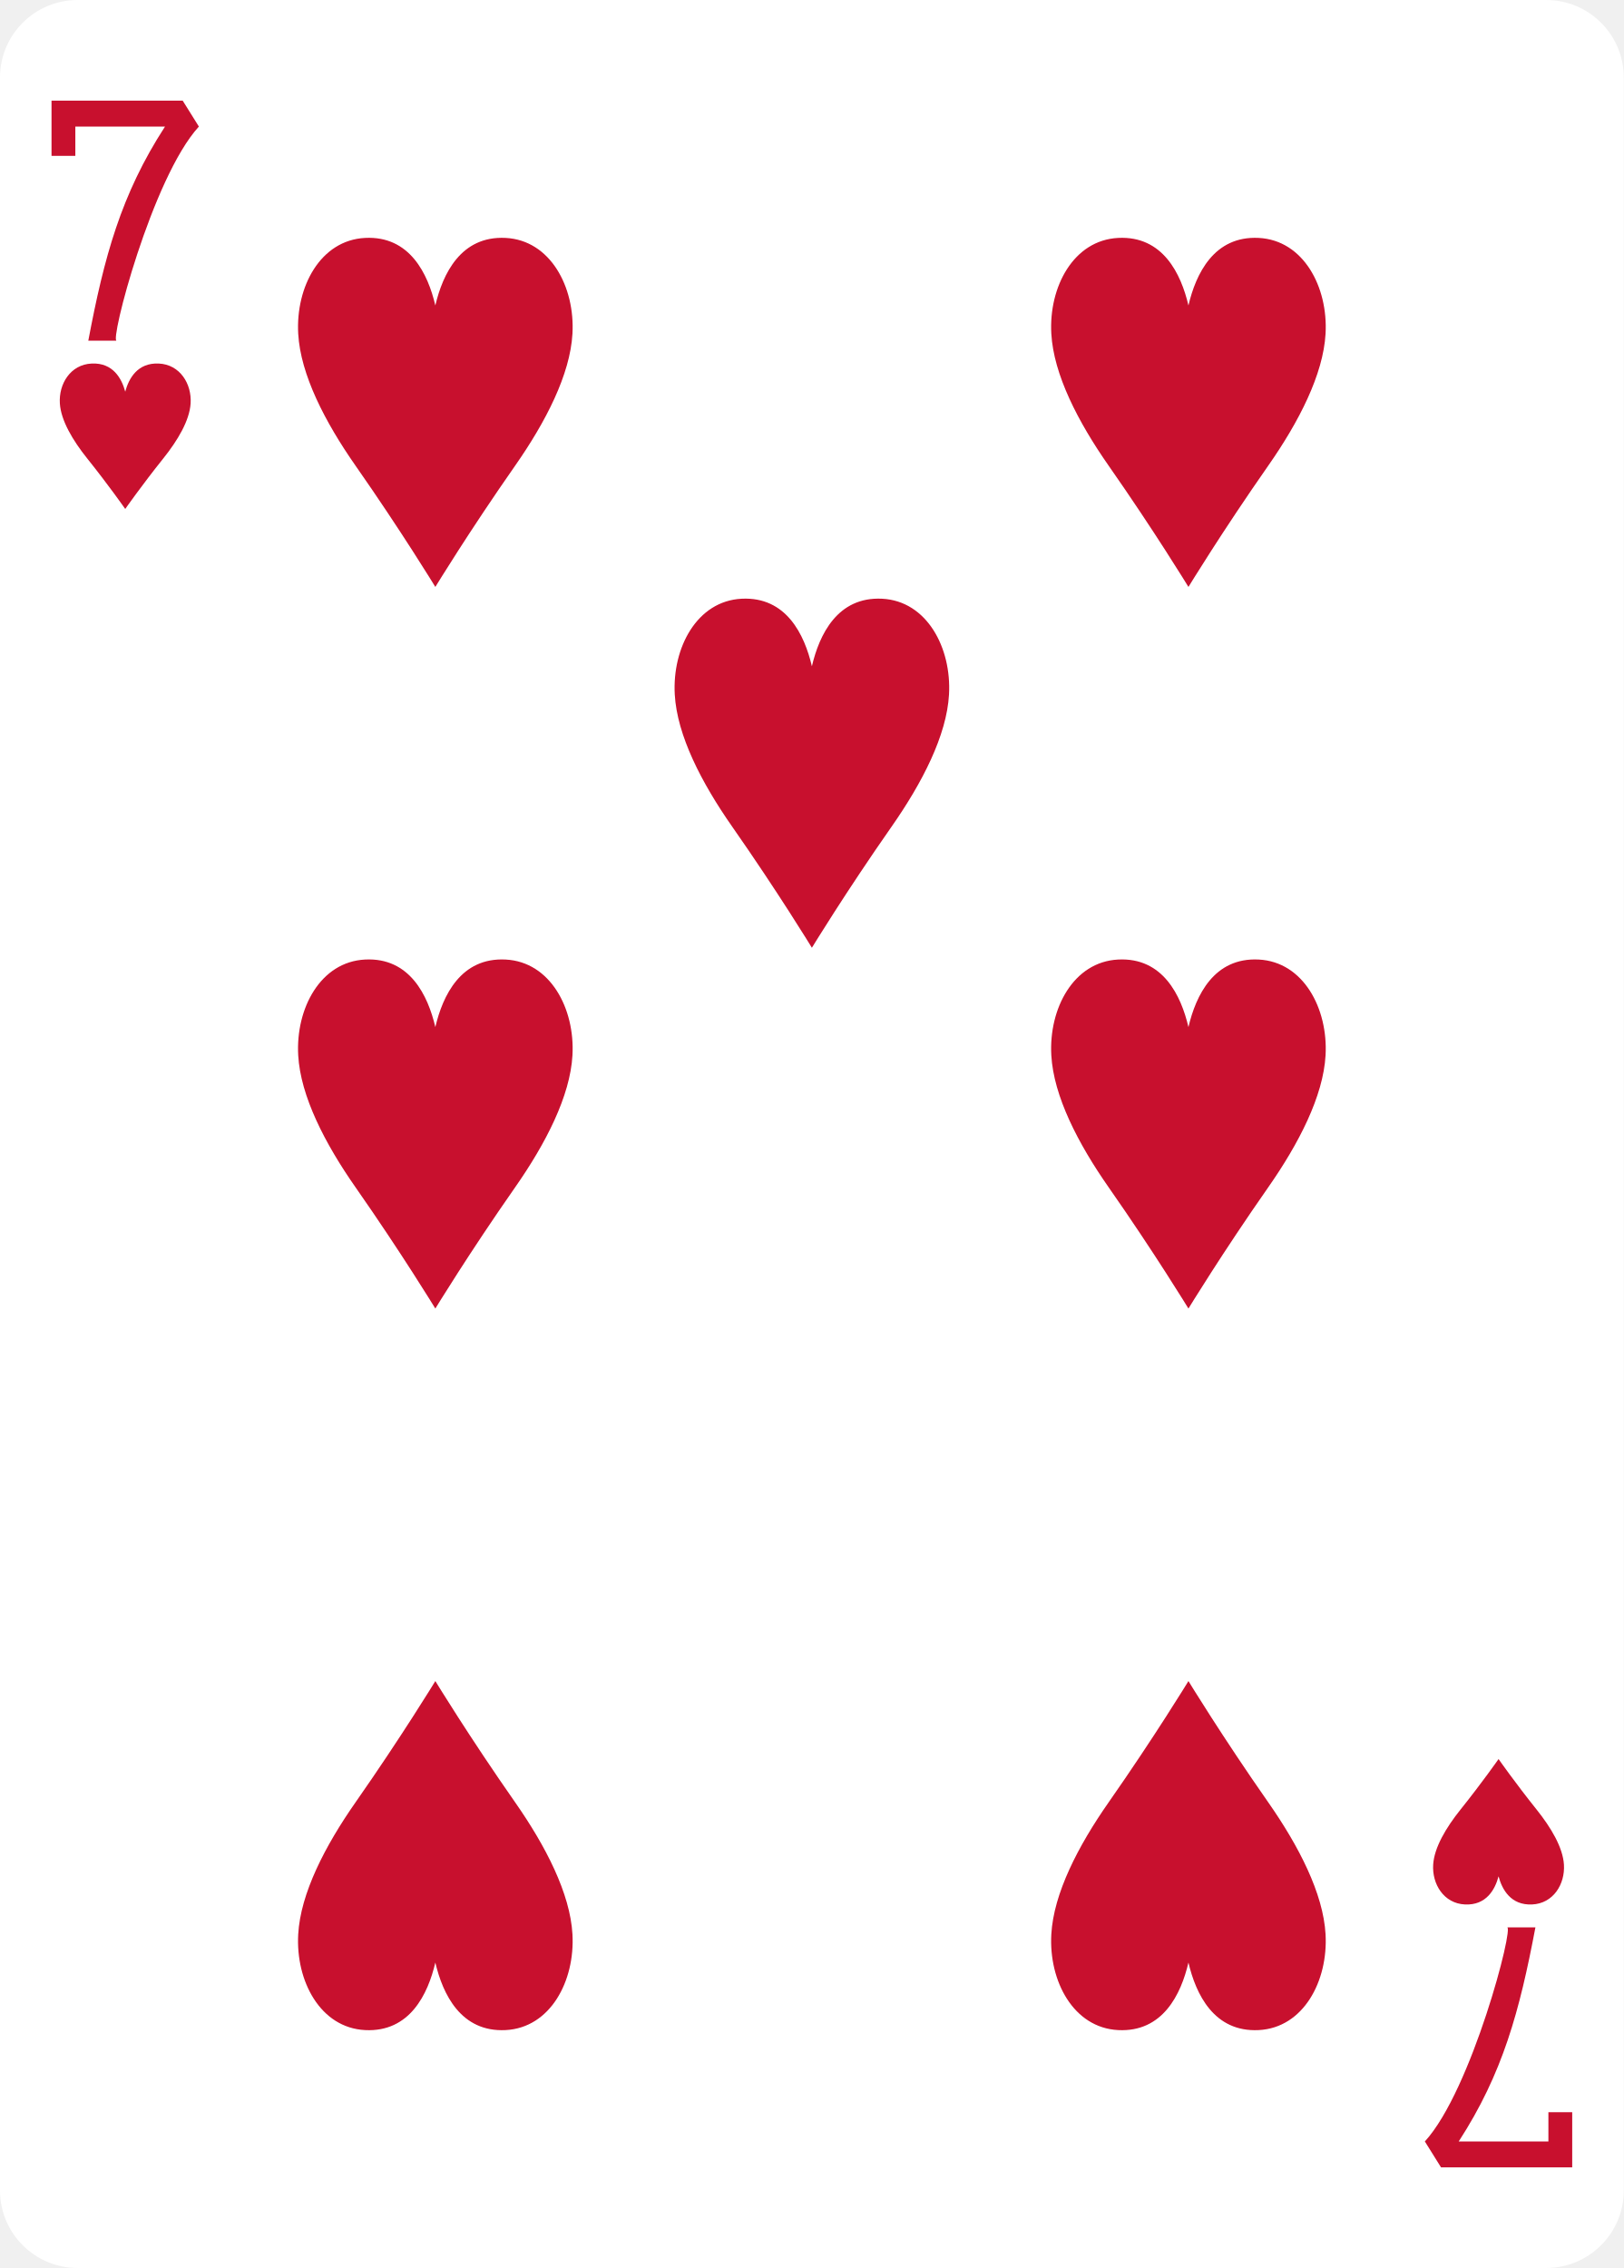
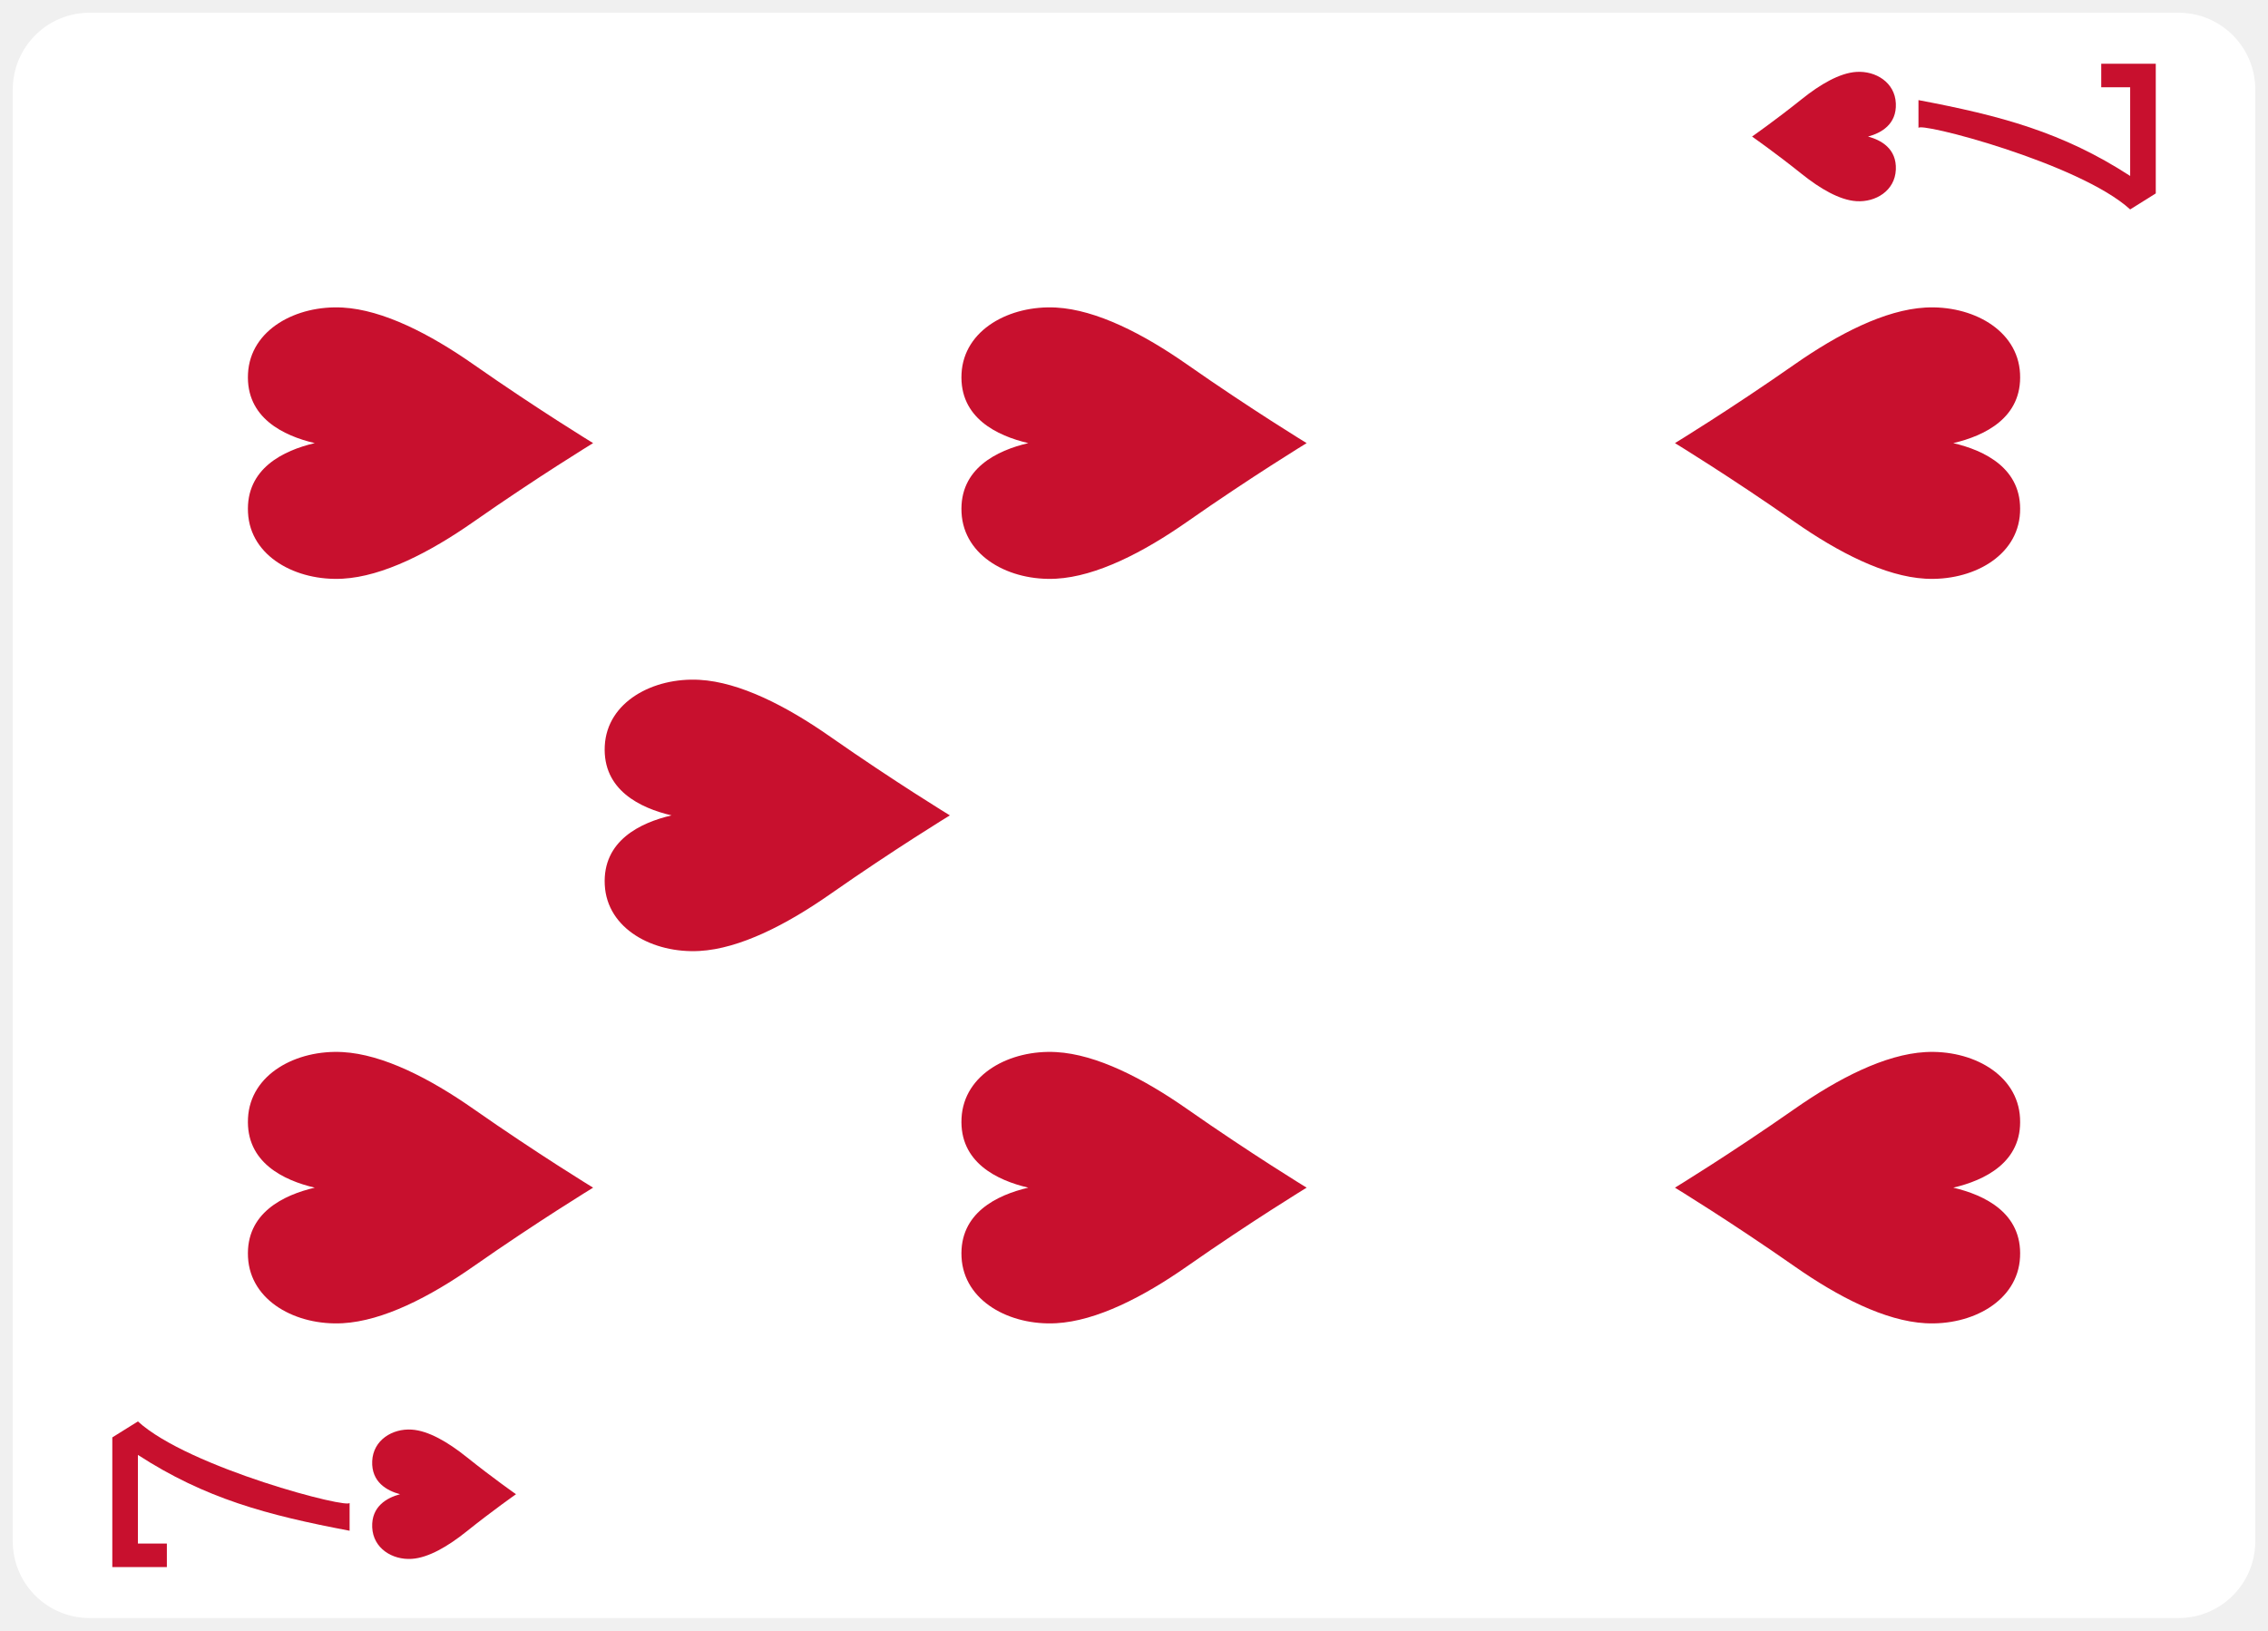
- <svg xmlns="http://www.w3.org/2000/svg" width="63mm" height="88mm" viewBox="0 0 238.111 332.599" version="1.1" id="svg8">
-   <defs id="defs2" />
-   <g id="layer1" transform="translate(-312.0641,-360.4326)">
-     <g transform="matrix(1.06667,0,0,1.06667,-1986.04,1495.37)" id="HEART-7" style="display:inline">
-       <rect transform="translate(2267.08,-853.906)" y="-210.095" x="-112.614" height="311.811" width="223.228" id="rect10074-2-8" style="display:inline;opacity:1;fill:#ffffff;fill-opacity:1;stroke:none;stroke-width:1.001;stroke-miterlimit:4;stroke-dasharray:none;stroke-opacity:1" rx="10.678" ry="10.664" />
-       <g transform="translate(2154.46,-1064)" style="display:inline;opacity:1" id="g10092-4-5" />
-       <g style="display:inline;opacity:1" id="g10098-2-4" transform="translate(2181.05,-1083.91)" />
-       <path transform="translate(2267.08,-853.906)" style="display:inline;opacity:1;fill:#c8102e;fill-opacity:1" d="m -95.397,-140.121 c 0,0 -2.225,-3.19 -5.226,-6.94 -2.008,-2.51 -3.613,-5.227 -3.762,-7.568 -0.171,-2.674 1.449,-5.356 4.382,-5.486 2.931,-0.13 4.121,2.062 4.606,3.869 0.484,-1.807 1.674,-3.999 4.606,-3.869 2.933,0.13 4.553,2.813 4.382,5.486 -0.149,2.341 -1.754,5.058 -3.762,7.568 -3.001,3.75 -5.226,6.94 -5.226,6.94 z" id="path10106-2-3" />
-       <path transform="translate(2267.08,-853.906)" style="display:inline;opacity:1;fill:#c8102e;fill-opacity:1;stroke:none;stroke-opacity:1" d="m 93.398,31.743 c 0,0 -2.225,3.19 -5.226,6.94 -2.008,2.51 -3.613,5.227 -3.762,7.568 -0.171,2.674 1.449,5.356 4.382,5.486 2.931,0.13 4.121,-2.062 4.606,-3.869 0.484,1.807 1.674,3.999 4.606,3.869 2.933,-0.13 4.553,-2.813 4.382,-5.486 -0.149,-2.341 -1.754,-5.058 -3.762,-7.568 -3.001,-3.75 -5.226,-6.94 -5.226,-6.94 z" id="path10108-3-1" />
-       <path transform="translate(2267.08,-853.906)" id="path10110-3-5" d="m -1,-79.794 c 0,0 -4.666,-7.655 -10.961,-16.656 -4.211,-6.023 -7.578,-12.545 -7.891,-18.163 -0.359,-6.417 3.039,-12.855 9.191,-13.167 6.149,-0.312 8.644,4.948 9.66,9.285 1.016,-4.337 3.512,-9.596 9.66,-9.285 6.152,0.312 9.55,6.75 9.191,13.167 -0.313,5.618 -3.68,12.14 -7.891,18.163 -6.295,9.001 -10.961,16.656 -10.961,16.656 z" style="display:inline;opacity:1;fill:#c8102e;fill-opacity:1" />
-       <path transform="translate(2267.08,-853.906)" id="path10114-8-3" d="m -52.766,-129.4 c 0,0 -4.666,-7.655 -10.961,-16.656 -4.211,-6.023 -7.578,-12.545 -7.891,-18.163 -0.359,-6.417 3.039,-12.855 9.191,-13.167 6.149,-0.312 8.644,4.948 9.66,9.285 1.016,-4.337 3.512,-9.596 9.66,-9.285 6.152,0.312 9.55,6.75 9.191,13.167 -0.313,5.618 -3.68,12.14 -7.891,18.163 -6.295,9.001 -10.961,16.656 -10.961,16.656 z" style="display:inline;opacity:1;fill:#c8102e;fill-opacity:1;stroke:none;stroke-opacity:1" />
-       <path transform="translate(2267.08,-853.906)" id="path10116-2-5" d="m 50.766,-30.189 c 0,0 -4.666,-7.655 -10.961,-16.656 -4.211,-6.023 -7.578,-12.545 -7.891,-18.163 -0.359,-6.417 3.039,-12.855 9.191,-13.167 6.149,-0.312 8.644,4.948 9.66,9.285 1.016,-4.337 3.512,-9.596 9.66,-9.285 6.152,0.312 9.55,6.75 9.191,13.167 -0.313,5.618 -3.68,12.14 -7.891,18.163 -6.295,9.001 -10.961,16.656 -10.961,16.656 z" style="display:inline;opacity:1;fill:#c8102e;fill-opacity:1" />
-       <path transform="translate(2267.08,-853.906)" id="path10120-6-5" d="m 50.766,-129.4 c 0,0 -4.666,-7.655 -10.961,-16.656 -4.211,-6.023 -7.578,-12.545 -7.891,-18.163 -0.359,-6.417 3.039,-12.855 9.191,-13.167 6.149,-0.312 8.644,4.948 9.66,9.285 1.016,-4.337 3.512,-9.596 9.66,-9.285 6.152,0.312 9.55,6.75 9.191,13.167 -0.313,5.618 -3.68,12.14 -7.891,18.163 -6.295,9.001 -10.961,16.656 -10.961,16.656 z" style="display:inline;opacity:1;fill:#c8102e;fill-opacity:1" />
-       <path transform="translate(2267.08,-853.906)" id="path10124-1-1" d="m -52.766,-30.189 c 0,0 -4.666,-7.655 -10.961,-16.656 -4.211,-6.023 -7.578,-12.545 -7.891,-18.163 -0.359,-6.417 3.039,-12.855 9.191,-13.167 6.149,-0.312 8.644,4.948 9.66,9.285 1.016,-4.337 3.512,-9.596 9.66,-9.285 6.152,0.312 9.55,6.75 9.191,13.167 -0.313,5.618 -3.68,12.14 -7.891,18.163 -6.295,9.001 -10.961,16.656 -10.961,16.656 z" style="display:inline;opacity:1;fill:#c8102e;fill-opacity:1" />
-       <path transform="translate(2267.08,-853.906)" style="display:inline;opacity:1;fill:#c8102e;fill-opacity:1;stroke:none;stroke-opacity:1" d="m 50.766,21.022 c 0,0 -4.666,7.655 -10.961,16.656 -4.211,6.023 -7.578,12.545 -7.891,18.163 -0.359,6.417 3.039,12.855 9.191,13.167 6.149,0.312 8.644,-4.948 9.66,-9.285 1.016,4.337 3.512,9.596 9.66,9.285 6.152,-0.312 9.55,-6.75 9.191,-13.167 -0.313,-5.618 -3.68,-12.14 -7.891,-18.163 -6.295,-9.001 -10.961,-16.656 -10.961,-16.656 z" id="path10134-7-3" />
-       <path transform="translate(2267.08,-853.906)" id="path10136-5-7" d="m -52.766,21.022 c 0,0 -4.666,7.655 -10.961,16.656 -4.211,6.023 -7.578,12.545 -7.891,18.163 -0.359,6.417 3.039,12.855 9.191,13.167 6.149,0.312 8.644,-4.948 9.66,-9.285 1.016,4.337 3.512,9.596 9.66,9.285 6.152,-0.312 9.55,-6.75 9.191,-13.167 -0.313,-5.618 -3.68,-12.14 -7.891,-18.163 -6.295,-9.001 -10.961,-16.656 -10.961,-16.656 z" style="display:inline;opacity:1;fill:#c8102e;fill-opacity:1;stroke:none;stroke-opacity:1" />
-       <path d="m 2166.606,-1017.166 c 2.17,-11.473 4.481,-20.087 10.546,-29.435 h -12.33 v 4.024 h -3.273 v -7.585 h 18.034 l 2.224,3.562 c -6.443,7.033 -12.339,29.767 -11.295,29.435 z m 0,0" id="path25-43-2-3-9" style="opacity:1;fill:#c8102e;fill-opacity:1;stroke-width:1;stroke-miterlimit:4;stroke-dasharray:none" />
-       <path d="m 2365.546,-799.023 c -2.17,11.473 -4.481,20.087 -10.546,29.435 h 12.33 v -4.024 h 3.273 v 7.586 h -18.034 l -2.224,-3.562 c 6.443,-7.033 12.339,-29.767 11.295,-29.435 z m 0,0" id="path25-7-0-2-8-2" style="opacity:1;fill:#c8102e;fill-opacity:1" />
-     </g>
+ <svg xmlns="http://www.w3.org/2000/svg" width="89" height="64" viewBox="0 0 89 64" fill="none">
+   <g clip-path="url(#clip0)">
+     <path d="M0.501 3.514L0.501 60.487C0.501 62.151 1.849 63.5 3.511 63.5L85.492 63.5C87.154 63.5 88.501 62.151 88.501 60.487V3.514C88.501 1.849 87.154 0.5 85.492 0.5L3.511 0.5C1.849 0.5 0.501 1.849 0.501 3.514Z" fill="white" />
+     <path d="M20.249 58.641C20.249 58.641 19.349 59.269 18.291 60.116C17.582 60.683 16.815 61.136 16.155 61.178C15.4 61.226 14.643 60.769 14.606 59.941C14.57 59.114 15.188 58.778 15.698 58.641C15.188 58.504 14.57 58.169 14.606 57.341C14.643 56.514 15.4 56.056 16.155 56.105C16.815 56.147 17.582 56.6 18.291 57.166C19.349 58.013 20.249 58.641 20.249 58.641V58.641Z" fill="#C8102E" />
+     <path d="M68.753 5.359C68.753 5.359 69.654 5.987 70.712 6.834C71.42 7.4 72.187 7.853 72.848 7.895C73.603 7.944 74.36 7.487 74.396 6.659C74.433 5.831 73.814 5.496 73.305 5.359C73.814 5.222 74.433 4.886 74.396 4.059C74.36 3.231 73.603 2.774 72.848 2.822C72.187 2.864 71.42 3.317 70.712 3.884C69.654 4.731 68.753 5.359 68.753 5.359V5.359Z" fill="#C8102E" />
+     <path d="M37.275 32C37.275 32 35.114 33.317 32.574 35.094C30.874 36.282 29.034 37.232 27.448 37.321C25.637 37.422 23.82 36.463 23.732 34.726C23.644 32.991 25.128 32.287 26.352 32C25.128 31.713 23.644 31.009 23.732 29.274C23.82 27.538 25.637 26.578 27.448 26.68C29.034 26.768 30.874 27.718 32.574 28.907C35.114 30.683 37.275 32 37.275 32V32Z" fill="#C8102E" />
+     <path d="M23.275 46.61C23.275 46.61 21.114 47.927 18.574 49.703C16.874 50.892 15.034 51.842 13.448 51.93C11.637 52.031 9.82 51.072 9.732 49.336C9.644 47.601 11.129 46.897 12.352 46.61C11.129 46.323 9.644 45.619 9.732 43.883C9.82 42.147 11.637 41.188 13.448 41.289C15.034 41.378 16.874 42.328 18.574 43.516C21.114 45.293 23.275 46.61 23.275 46.61Z" fill="#C8102E" />
+     <path d="M51.275 17.39C51.275 17.39 49.114 18.707 46.574 20.484C44.874 21.672 43.033 22.622 41.448 22.711C39.637 22.812 37.82 21.853 37.732 20.117C37.644 18.382 39.128 17.677 40.352 17.39C39.128 17.104 37.644 16.399 37.732 14.664C37.82 12.928 39.637 11.969 41.448 12.07C43.033 12.159 44.874 13.109 46.574 14.297C49.114 16.074 51.275 17.39 51.275 17.39V17.39Z" fill="#C8102E" />
+     <path d="M23.275 17.39C23.275 17.39 21.114 18.707 18.574 20.484C16.874 21.672 15.034 22.622 13.448 22.711C11.637 22.812 9.82 21.853 9.732 20.117C9.644 18.382 11.129 17.677 12.352 17.39C11.129 17.104 9.644 16.399 9.732 14.664C9.82 12.928 11.637 11.969 13.448 12.07C15.034 12.159 16.874 13.109 18.574 14.297C21.114 16.074 23.275 17.39 23.275 17.39Z" fill="#C8102E" />
+     <path d="M51.275 46.61C51.275 46.61 49.114 47.927 46.574 49.703C44.874 50.892 43.033 51.842 41.448 51.93C39.637 52.031 37.82 51.072 37.732 49.336C37.644 47.601 39.128 46.897 40.352 46.61C39.128 46.323 37.644 45.619 37.732 43.883C37.82 42.147 39.637 41.188 41.448 41.289C43.033 41.378 44.874 42.328 46.574 43.516C49.114 45.293 51.275 46.61 51.275 46.61V46.61Z" fill="#C8102E" />
+     <path d="M65.728 17.39C65.728 17.39 67.888 18.707 70.428 20.484C72.128 21.672 73.969 22.622 75.554 22.711C77.365 22.812 79.182 21.853 79.27 20.117C79.359 18.382 77.874 17.677 76.65 17.39C77.874 17.104 79.359 16.399 79.27 14.664C79.182 12.928 77.365 11.969 75.554 12.07C73.969 12.159 72.128 13.109 70.428 14.297C67.888 16.074 65.728 17.39 65.728 17.39V17.39Z" fill="#C8102E" />
+     <path d="M65.728 46.61C65.728 46.61 67.888 47.927 70.428 49.703C72.128 50.892 73.969 51.842 75.554 51.93C77.365 52.031 79.182 51.072 79.27 49.336C79.359 47.601 77.874 46.897 76.65 46.61C77.874 46.323 79.359 45.619 79.27 43.883C79.182 42.147 77.365 41.188 75.554 41.289C73.969 41.378 72.128 42.328 70.428 43.516C67.888 45.293 65.728 46.61 65.728 46.61V46.61Z" fill="#C8102E" />
+     <path d="M13.719 60.074C10.481 59.462 8.05 58.809 5.412 57.098V60.577H6.548V61.501H4.407V56.411L5.412 55.784C7.397 57.602 13.813 59.266 13.719 58.971V60.074Z" fill="#C8102E" />
+     <path d="M75.284 3.929C78.522 4.541 80.953 5.193 83.591 6.905V3.425L82.456 3.425V2.502L84.596 2.502V7.591L83.591 8.219C81.606 6.401 75.19 4.737 75.284 5.031V3.929Z" fill="#C8102E" />
  </g>
-   <g id="g862-0" transform="translate(-346.2742,180.1827)">
-     <rect style="opacity:1;vector-effect:none;fill:#006614;fill-opacity:1;stroke:none;stroke-width:1.748;stroke-linecap:butt;stroke-linejoin:miter;stroke-miterlimit:4;stroke-dasharray:none;stroke-dashoffset:0;stroke-opacity:1" id="rect22845-2-8" width="1659.913" height="794.398" x="-356.473" y="-1029.682" rx="144.482" ry="124.682" />
-     <text id="text5630-0-9" y="-935.813" x="472.194" style="font-style:normal;font-variant:normal;font-weight:normal;font-stretch:normal;font-size:42.667px;line-height:125%;font-family:Carlito;-inkscape-font-specification:'Carlito, Normal';text-align:center;letter-spacing:0px;word-spacing:0px;writing-mode:lr-tb;text-anchor:middle;fill:#ffffff;fill-opacity:1;stroke:none;stroke-width:1.067px;stroke-linecap:butt;stroke-linejoin:miter;stroke-opacity:1" xml:space="preserve">
-       <tspan style="font-style:normal;font-variant:normal;font-weight:normal;font-stretch:normal;font-size:48px;line-height:125%;font-family:Carlito;-inkscape-font-specification:'Carlito, Normal';text-align:center;writing-mode:lr-tb;text-anchor:middle;fill:#ffffff;fill-opacity:1;stroke-width:1.067px" id="tspan4923-1" y="-935.813" x="472.194">Single Playing Card from:</tspan>
-       <tspan style="font-style:normal;font-variant:normal;font-weight:normal;font-stretch:normal;font-size:48px;line-height:125%;font-family:Carlito;-inkscape-font-specification:'Carlito, Normal';text-align:center;writing-mode:lr-tb;text-anchor:middle;fill:#ffffff;fill-opacity:1;stroke-width:1.067px" id="tspan5035-8" y="-875.813" x="472.194">Standard Edition - Color Set - Bordered </tspan>
-       <tspan y="-820.48" x="472.194" id="tspan12311-7" />
-       <tspan style="font-style:normal;font-variant:normal;font-weight:normal;font-stretch:normal;font-size:48px;line-height:125%;font-family:Carlito;-inkscape-font-specification:'Carlito, Normal';text-align:center;writing-mode:lr-tb;text-anchor:middle;fill:#ffaaaa;fill-opacity:1;stroke-width:1.067px" id="tspan4927-1" y="-762.48" x="472.194">Copyright 2011, 2020 - Chris Aguilar - conjurenation@gmail.com</tspan>
-       <tspan id="tspan12344-3" y="-707.147" x="472.194" />
-       <tspan style="font-style:normal;font-variant:normal;font-weight:normal;font-stretch:normal;font-size:48px;line-height:125%;font-family:Carlito;-inkscape-font-specification:'Carlito, Normal';text-align:center;writing-mode:lr-tb;text-anchor:middle;fill:#ffffff;fill-opacity:1;stroke-width:1.067px" id="tspan4931-2" y="-649.147" x="472.194">https://totalnonsense.com/open-source-vector-playing-cards/</tspan>
-       <tspan id="tspan4929-3" y="-593.813" x="472.194" />
-       <tspan style="font-style:normal;font-variant:normal;font-weight:normal;font-stretch:normal;font-size:48px;line-height:125%;font-family:Carlito;-inkscape-font-specification:'Carlito, Normal';text-align:center;writing-mode:lr-tb;text-anchor:middle;fill:#ffaaaa;fill-opacity:1;stroke-width:1.067px" id="tspan4919-5" y="-535.813" x="472.194">Licensed under:</tspan>
-       <tspan id="tspan1594-5-6" style="font-style:normal;font-variant:normal;font-weight:normal;font-stretch:normal;font-size:48px;line-height:125%;font-family:Carlito;-inkscape-font-specification:'Carlito, Normal';text-align:center;writing-mode:lr-tb;text-anchor:middle;fill:#ffaaaa;fill-opacity:1;stroke-width:1.067px" y="-475.813" x="472.194">LGPL 3.0</tspan>
-       <tspan style="font-style:normal;font-variant:normal;font-weight:normal;font-stretch:normal;font-size:48px;line-height:125%;font-family:Carlito;-inkscape-font-specification:'Carlito, Normal';text-align:center;writing-mode:lr-tb;text-anchor:middle;fill:#ffaaaa;fill-opacity:1;stroke-width:1.067px" y="-415.813" x="472.194" id="tspan12253-3-1">https://www.gnu.org/licenses/lgpl-3.0.html</tspan>
-       <tspan id="tspan5031-6" y="-360.48" x="472.194" />
-       <tspan style="font-style:normal;font-variant:normal;font-weight:normal;font-stretch:normal;font-size:48px;line-height:125%;font-family:Carlito;-inkscape-font-specification:'Carlito, Normal';text-align:center;writing-mode:lr-tb;text-anchor:middle;fill:#ffffff;fill-opacity:1;stroke-width:1.067px" id="tspan5033-1" y="-302.48" x="472.194">Each Card Measures (63mm x 88mm)</tspan>
-       <tspan id="tspan5634-6-0" y="-247.147" x="472.194" />
-     </text>
-   </g>
+   <defs>
+     <clipPath id="clip0">
+       <rect width="63" height="88" fill="white" transform="translate(0.501221 63.5002) rotate(-90)" />
+     </clipPath>
+   </defs>
</svg>
